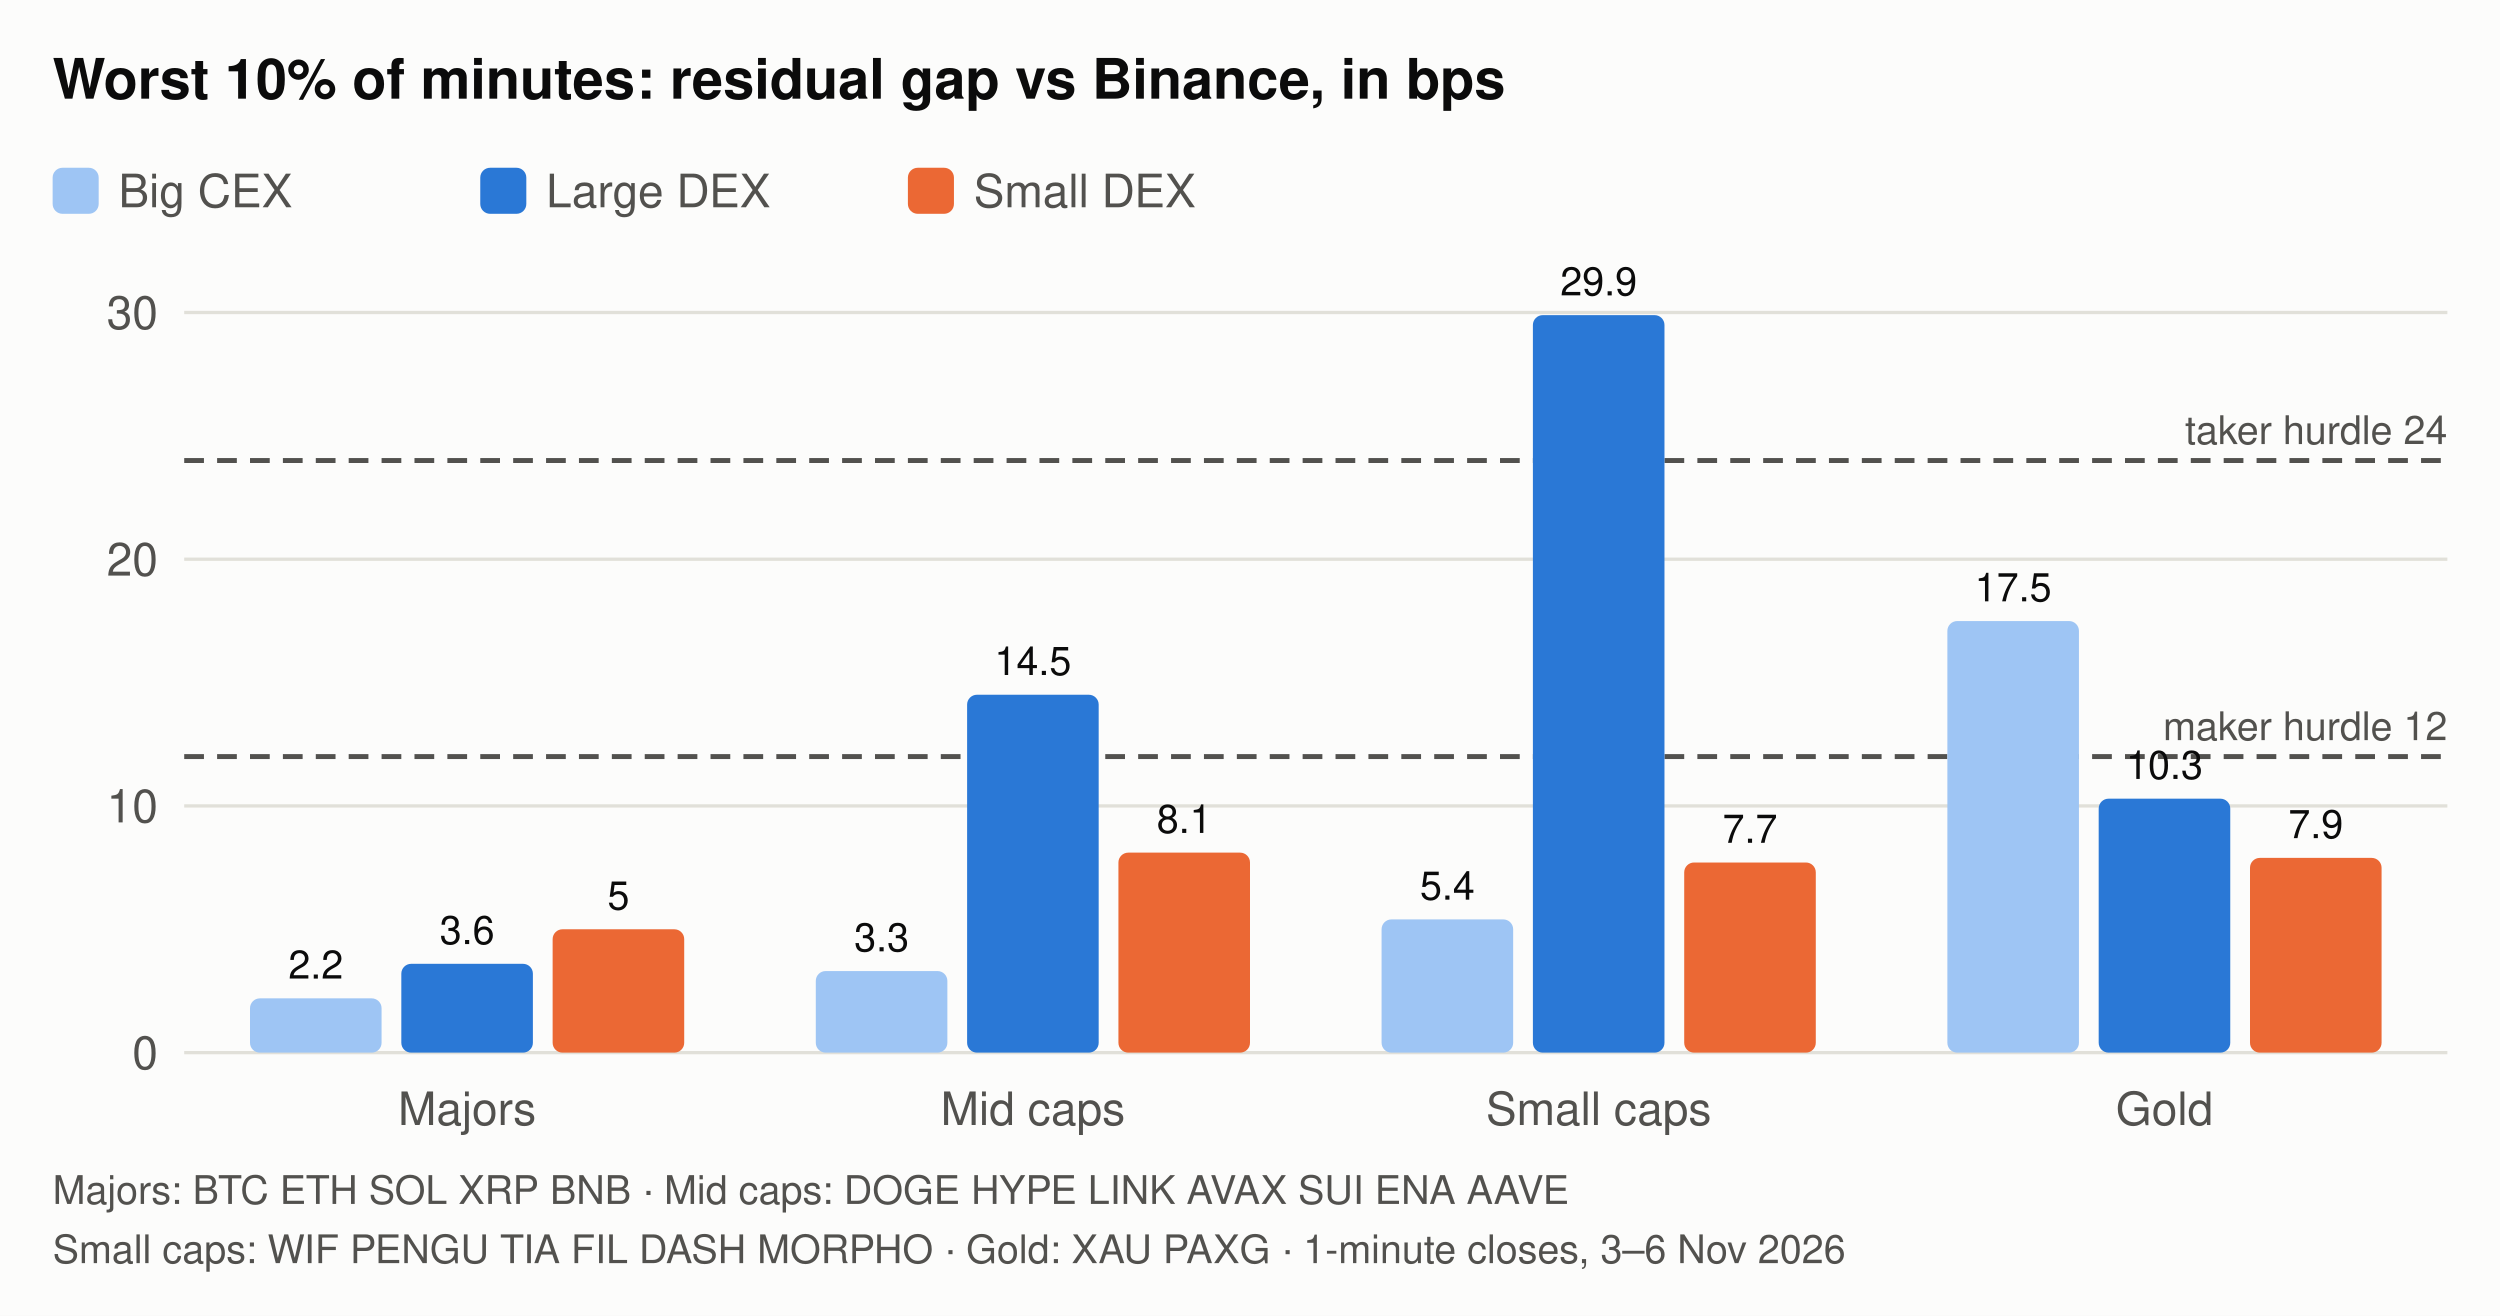
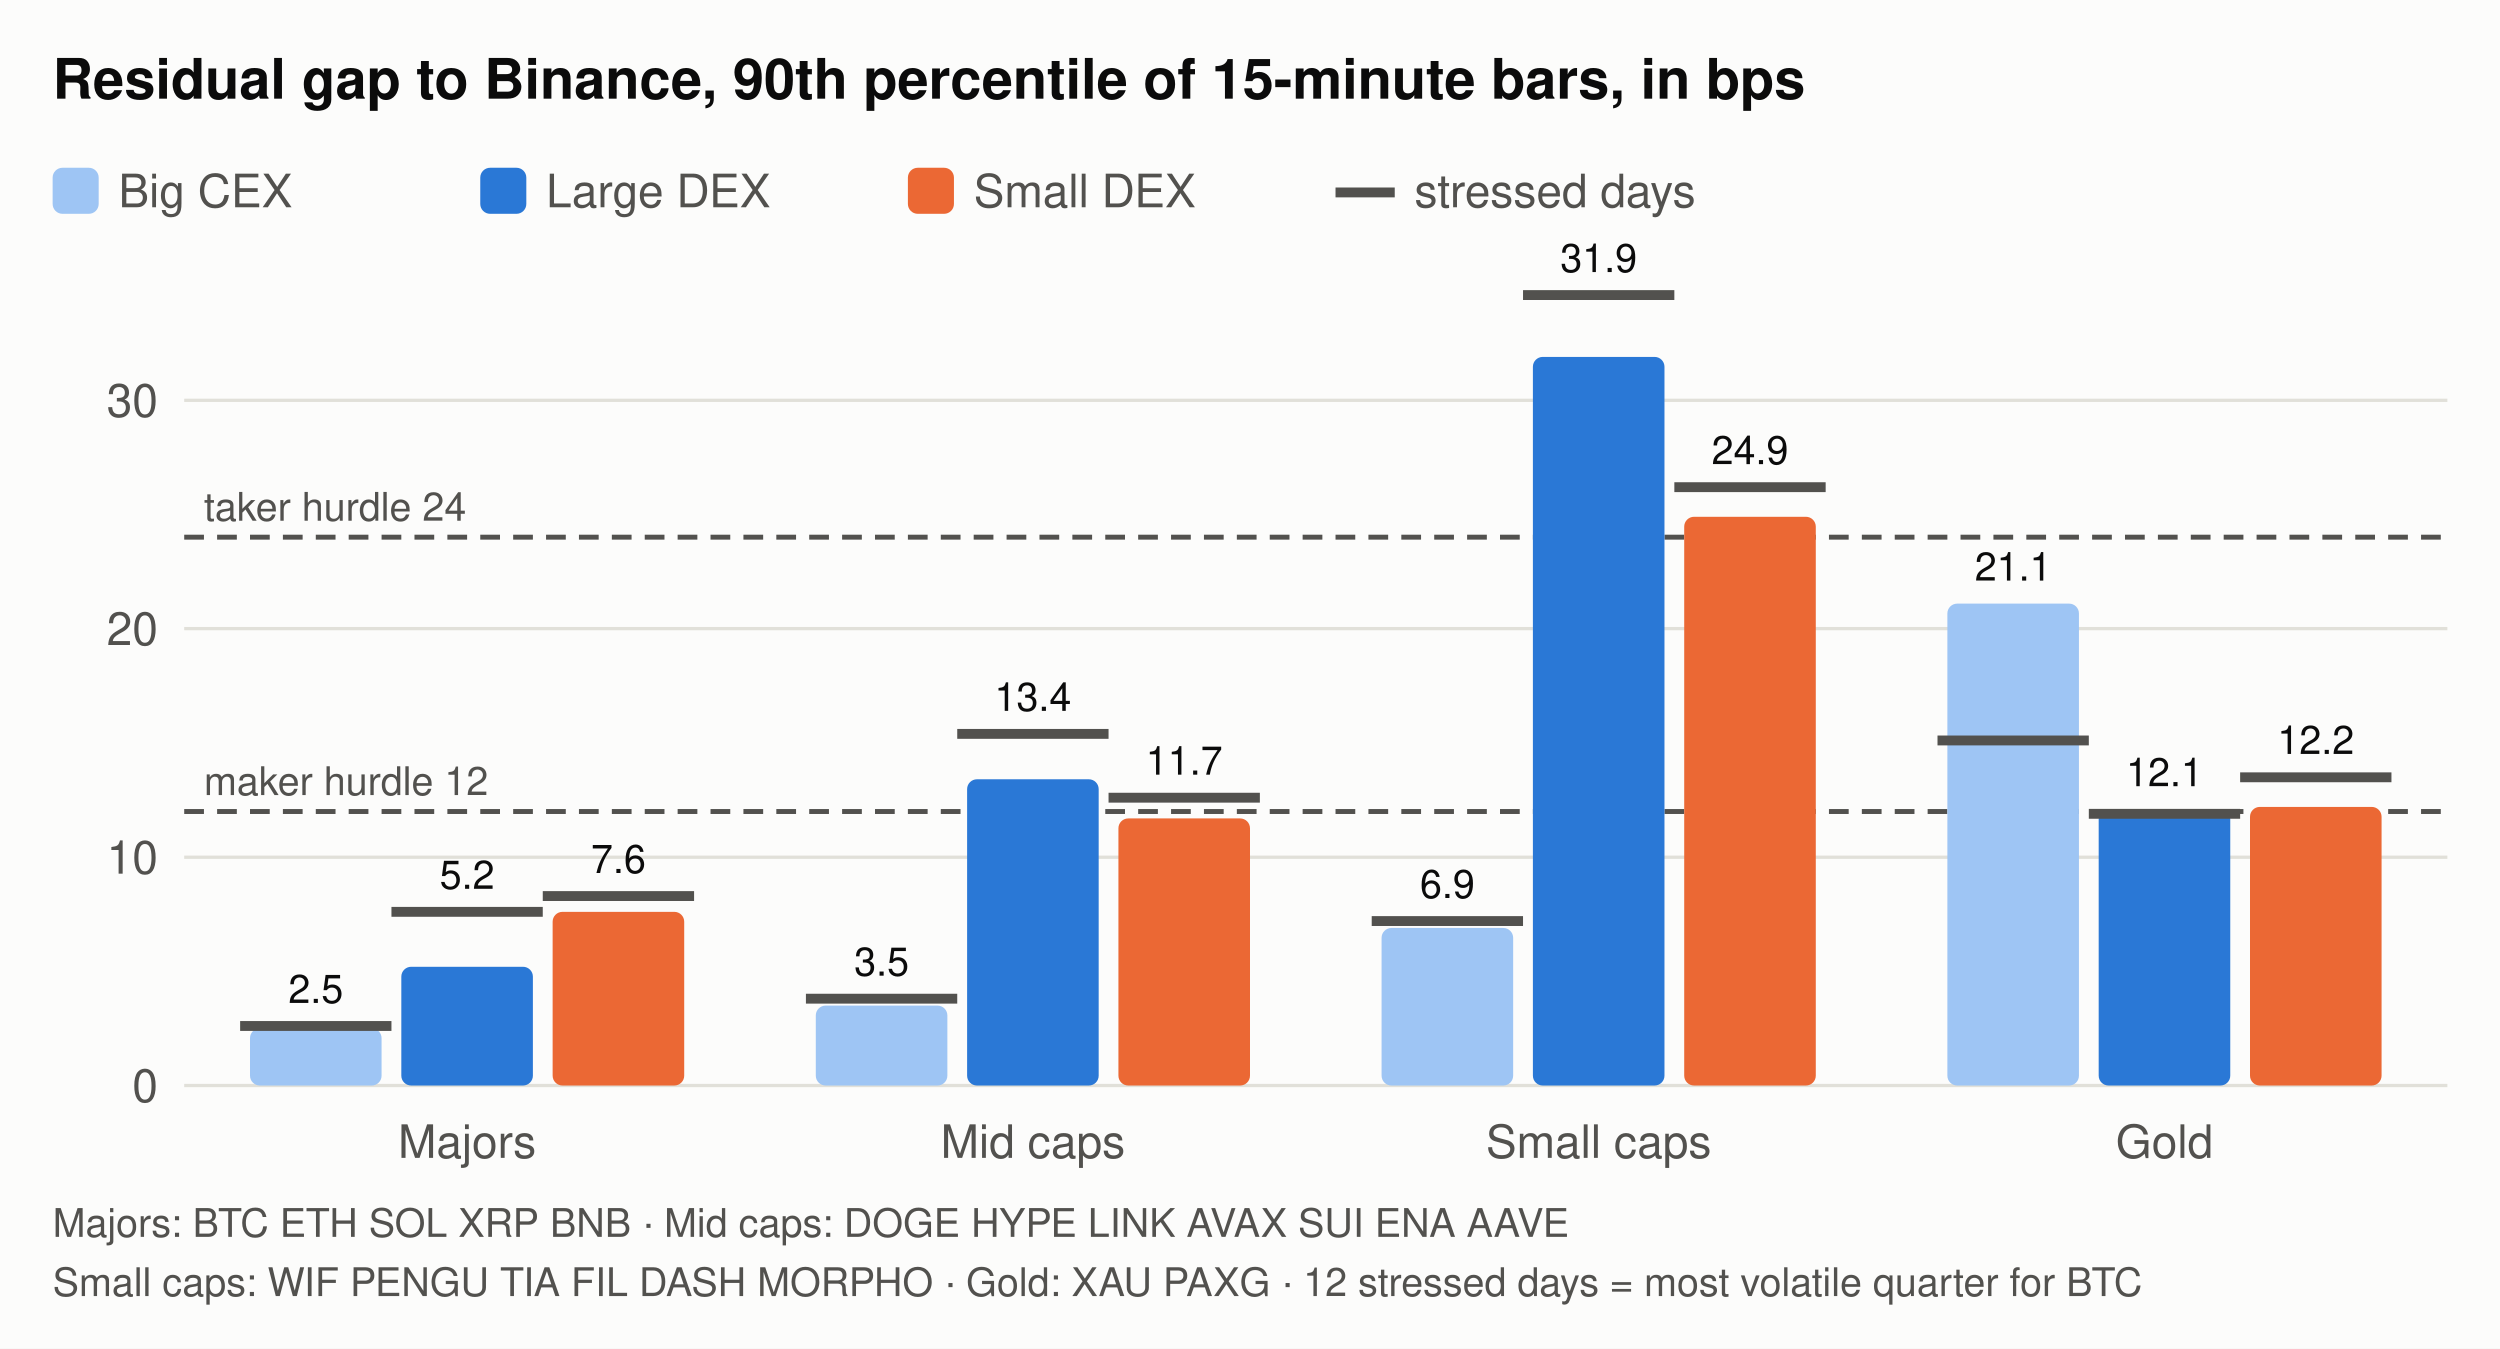
- <svg xmlns="http://www.w3.org/2000/svg" viewBox="0 0 760 400" width="760" height="400" role="img" aria-labelledby="t d">
+ <svg xmlns="http://www.w3.org/2000/svg" viewBox="0 0 760 410" width="760" height="410" role="img" aria-labelledby="t d">
  <style>
text{font-family:Helvetica,Arial,sans-serif;fill:#52514e;font-size:14px}
.t{fill:#0b0b0b;font-size:17px;font-weight:700}.l{fill:#0b0b0b}.b{font-weight:700}.w{fill:#ffffff;font-weight:700}.s{font-size:12px}
.grid{stroke:#e1e0d9;stroke-width:1}.axis{stroke:#c3c2b7;stroke-width:1}.hur{stroke:#52514e;stroke-width:1.5;stroke-dasharray:6 4}
@media (prefers-color-scheme: dark){
text{fill:#c3c2b7}.t,.l{fill:#f0efec}.w{fill:#ffffff}.grid{stroke:#2c2c2a}.axis{stroke:#383835}.hur{stroke:#c3c2b7}
[fill="#fcfcfb"]{fill:#1a1a19}[fill="#2a78d6"]{fill:#3987e5}[fill="#9ec5f4"]{fill:#184f95}
[fill="#eb6834"]{fill:#d95926}[fill="#f6c2a8"]{fill:#7a3416}[fill="#c3c2b7"]{fill:#5a5955}}
</style>
-   <rect width="760" height="400" fill="#fcfcfb" />
-   <text class="t" x="16" y="30">Worst 10% of minutes: residual gap vs Binance, in bps</text>
+   <rect width="760" height="410" fill="#fcfcfb" />
+   <text class="t" x="16" y="30">Residual gap to Binance, 90th percentile of 15-minute bars, in bps</text>
  <rect x="16" y="51" width="14" height="14" rx="3" fill="#9ec5f4" />
  <text x="36" y="63">Big CEX</text>
  <rect x="146" y="51" width="14" height="14" rx="3" fill="#2a78d6" />
  <text x="166" y="63">Large DEX</text>
  <rect x="276" y="51" width="14" height="14" rx="3" fill="#eb6834" />
  <text x="296" y="63">Small DEX</text>
-   <line class="grid" x1="56" y1="320.0" x2="744" y2="320.0" />
-   <text x="48" y="325.0" text-anchor="end">0</text>
-   <line class="grid" x1="56" y1="245.0" x2="744" y2="245.0" />
-   <text x="48" y="250.0" text-anchor="end">10</text>
-   <line class="grid" x1="56" y1="170.0" x2="744" y2="170.0" />
-   <text x="48" y="175.0" text-anchor="end">20</text>
-   <line class="grid" x1="56" y1="95.0" x2="744" y2="95.0" />
-   <text x="48" y="100.0" text-anchor="end">30</text>
-   <line class="hur" x1="56" y1="230.0" x2="744" y2="230.0" />
-   <text class="s" x="744" y="225.0" text-anchor="end">maker hurdle 12</text>
-   <line class="hur" x1="56" y1="140.0" x2="744" y2="140.0" />
-   <text class="s" x="744" y="135.0" text-anchor="end">taker hurdle 24</text>
-   <rect x="76.0" y="303.5" width="40" height="16.5" rx="3" fill="#9ec5f4" />
-   <text class="l s" x="96.0" y="297.5" text-anchor="middle">2.2</text>
-   <rect x="122.0" y="293.0" width="40" height="27.0" rx="3" fill="#2a78d6" />
-   <text class="l s" x="142.0" y="287.0" text-anchor="middle">3.6</text>
-   <rect x="168.0" y="282.5" width="40" height="37.5" rx="3" fill="#eb6834" />
-   <text class="l s" x="188.0" y="276.5" text-anchor="middle">5</text>
-   <text x="142.0" y="342" text-anchor="middle">Majors</text>
-   <rect x="248.0" y="295.2" width="40" height="24.8" rx="3" fill="#9ec5f4" />
-   <text class="l s" x="268.0" y="289.2" text-anchor="middle">3.3</text>
-   <rect x="294.0" y="211.2" width="40" height="108.8" rx="3" fill="#2a78d6" />
-   <text class="l s" x="314.0" y="205.2" text-anchor="middle">14.5</text>
-   <rect x="340.0" y="259.2" width="40" height="60.8" rx="3" fill="#eb6834" />
-   <text class="l s" x="360.0" y="253.2" text-anchor="middle">8.1</text>
-   <text x="314.0" y="342" text-anchor="middle">Mid caps</text>
-   <rect x="420.0" y="279.5" width="40" height="40.5" rx="3" fill="#9ec5f4" />
-   <text class="l s" x="440.0" y="273.5" text-anchor="middle">5.4</text>
-   <rect x="466.0" y="95.8" width="40" height="224.2" rx="3" fill="#2a78d6" />
-   <text class="l s" x="486.0" y="89.8" text-anchor="middle">29.9</text>
-   <rect x="512.0" y="262.2" width="40" height="57.8" rx="3" fill="#eb6834" />
-   <text class="l s" x="532.0" y="256.2" text-anchor="middle">7.7</text>
-   <text x="486.0" y="342" text-anchor="middle">Small caps</text>
-   <rect x="592.0" y="188.8" width="40" height="131.2" rx="3" fill="#9ec5f4" />
-   <text class="l s" x="612.0" y="182.8" text-anchor="middle">17.5</text>
-   <rect x="638.0" y="242.8" width="40" height="77.2" rx="3" fill="#2a78d6" />
-   <text class="l s" x="658.0" y="236.8" text-anchor="middle">10.3</text>
-   <rect x="684.0" y="260.8" width="40" height="59.2" rx="3" fill="#eb6834" />
-   <text class="l s" x="704.0" y="254.8" text-anchor="middle">7.9</text>
-   <text x="658.0" y="342" text-anchor="middle">Gold</text>
-   <text class="s" x="16" y="366">Majors: BTC ETH SOL XRP BNB · Mid caps: DOGE HYPE LINK AVAX SUI ENA AAVE</text>
-   <text class="s" x="16" y="384">Small caps: WIF PENGU TIA FIL DASH MORPHO · Gold: XAU PAXG · 1-minute closes, 3–6 Nov 2026</text>
+   <rect x="406" y="57" width="18" height="3" fill="#52514e" />
+   <text x="430" y="63">stressed days</text>
+   <line class="grid" x1="56" y1="330.0" x2="744" y2="330.0" />
+   <text x="48" y="335.0" text-anchor="end">0</text>
+   <line class="grid" x1="56" y1="260.6" x2="744" y2="260.6" />
+   <text x="48" y="265.6" text-anchor="end">10</text>
+   <line class="grid" x1="56" y1="191.1" x2="744" y2="191.1" />
+   <text x="48" y="196.1" text-anchor="end">20</text>
+   <line class="grid" x1="56" y1="121.7" x2="744" y2="121.7" />
+   <text x="48" y="126.7" text-anchor="end">30</text>
+   <line class="hur" x1="56" y1="246.7" x2="744" y2="246.7" />
+   <text class="s" x="62" y="241.7">maker hurdle 12</text>
+   <line class="hur" x1="56" y1="163.3" x2="744" y2="163.3" />
+   <text class="s" x="62" y="158.3">taker hurdle 24</text>
+   <rect x="76.0" y="312.6" width="40" height="17.4" rx="3" fill="#9ec5f4" />
+   <rect x="73.0" y="310.4" width="46" height="3" fill="#52514e" />
+   <text class="l s" x="96.0" y="304.9" text-anchor="middle">2.5</text>
+   <rect x="122.0" y="293.9" width="40" height="36.1" rx="3" fill="#2a78d6" />
+   <rect x="119.0" y="275.7" width="46" height="3" fill="#52514e" />
+   <text class="l s" x="142.0" y="270.2" text-anchor="middle">5.2</text>
+   <rect x="168.0" y="277.2" width="40" height="52.8" rx="3" fill="#eb6834" />
+   <rect x="165.0" y="270.9" width="46" height="3" fill="#52514e" />
+   <text class="l s" x="188.0" y="265.4" text-anchor="middle">7.6</text>
+   <text x="142.0" y="352" text-anchor="middle">Majors</text>
+   <rect x="248.0" y="305.7" width="40" height="24.3" rx="3" fill="#9ec5f4" />
+   <rect x="245.0" y="302.1" width="46" height="3" fill="#52514e" />
+   <text class="l s" x="268.0" y="296.6" text-anchor="middle">3.5</text>
+   <rect x="294.0" y="236.9" width="40" height="93.1" rx="3" fill="#2a78d6" />
+   <rect x="291.0" y="221.6" width="46" height="3" fill="#52514e" />
+   <text class="l s" x="314.0" y="216.1" text-anchor="middle">13.4</text>
+   <rect x="340.0" y="248.8" width="40" height="81.2" rx="3" fill="#eb6834" />
+   <rect x="337.0" y="241.0" width="46" height="3" fill="#52514e" />
+   <text class="l s" x="360.0" y="235.5" text-anchor="middle">11.7</text>
+   <text x="314.0" y="352" text-anchor="middle">Mid caps</text>
+   <rect x="420.0" y="282.1" width="40" height="47.9" rx="3" fill="#9ec5f4" />
+   <rect x="417.0" y="278.5" width="46" height="3" fill="#52514e" />
+   <text class="l s" x="440.0" y="273.0" text-anchor="middle">6.9</text>
+   <rect x="466.0" y="108.5" width="40" height="221.5" rx="3" fill="#2a78d6" />
+   <rect x="463.0" y="88.2" width="46" height="3" fill="#52514e" />
+   <text class="l s" x="486.0" y="82.7" text-anchor="middle">31.9</text>
+   <rect x="512.0" y="157.1" width="40" height="172.9" rx="3" fill="#eb6834" />
+   <rect x="509.0" y="146.6" width="46" height="3" fill="#52514e" />
+   <text class="l s" x="532.0" y="141.1" text-anchor="middle">24.9</text>
+   <text x="486.0" y="352" text-anchor="middle">Small caps</text>
+   <rect x="592.0" y="183.5" width="40" height="146.5" rx="3" fill="#9ec5f4" />
+   <rect x="589.0" y="223.6" width="46" height="3" fill="#52514e" />
+   <text class="l s" x="612.0" y="176.5" text-anchor="middle">21.1</text>
+   <rect x="638.0" y="246.0" width="40" height="84.0" rx="3" fill="#2a78d6" />
+   <rect x="635.0" y="245.9" width="46" height="3" fill="#52514e" />
+   <text class="l s" x="658.0" y="239.0" text-anchor="middle">12.1</text>
+   <rect x="684.0" y="245.3" width="40" height="84.7" rx="3" fill="#eb6834" />
+   <rect x="681.0" y="234.8" width="46" height="3" fill="#52514e" />
+   <text class="l s" x="704.0" y="229.2" text-anchor="middle">12.2</text>
+   <text x="658.0" y="352" text-anchor="middle">Gold</text>
+   <text class="s" x="16" y="376">Majors: BTC ETH SOL XRP BNB · Mid caps: DOGE HYPE LINK AVAX SUI ENA AAVE</text>
+   <text class="s" x="16" y="394">Small caps: WIF PENGU TIA FIL DASH MORPHO · Gold: XAU PAXG · 12 stressed days = most volatile quarter for BTC</text>
</svg>
